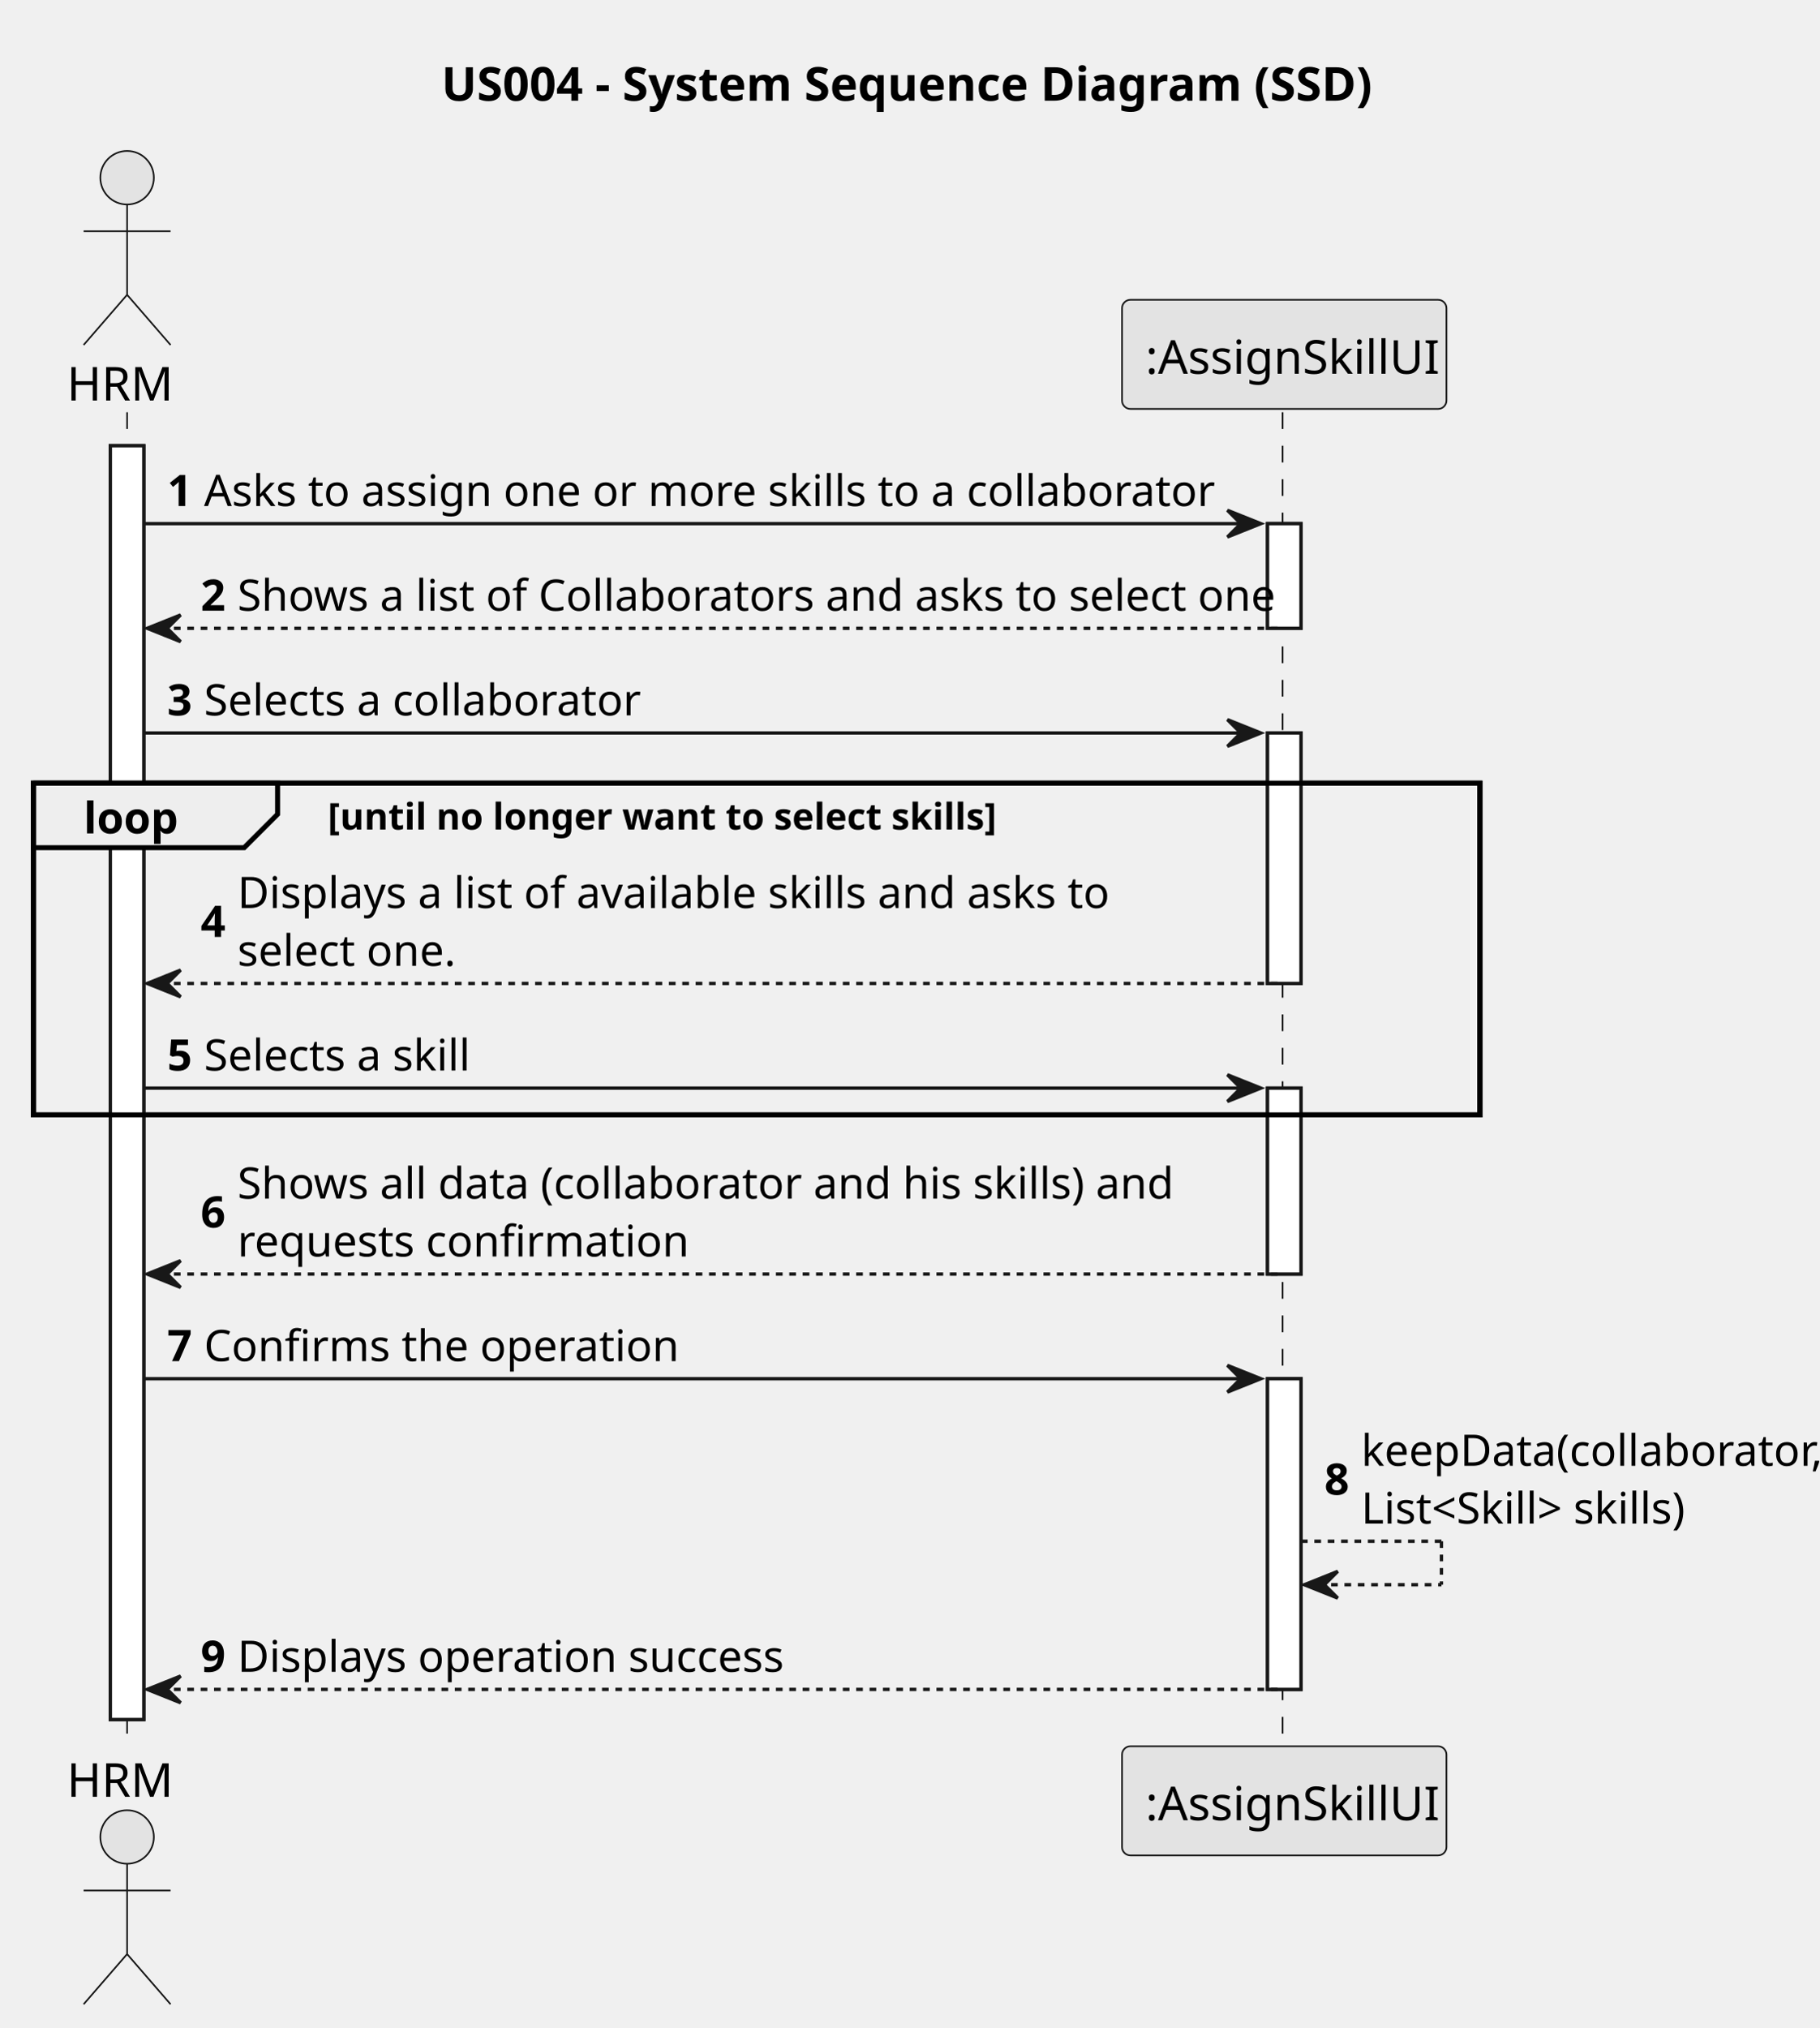
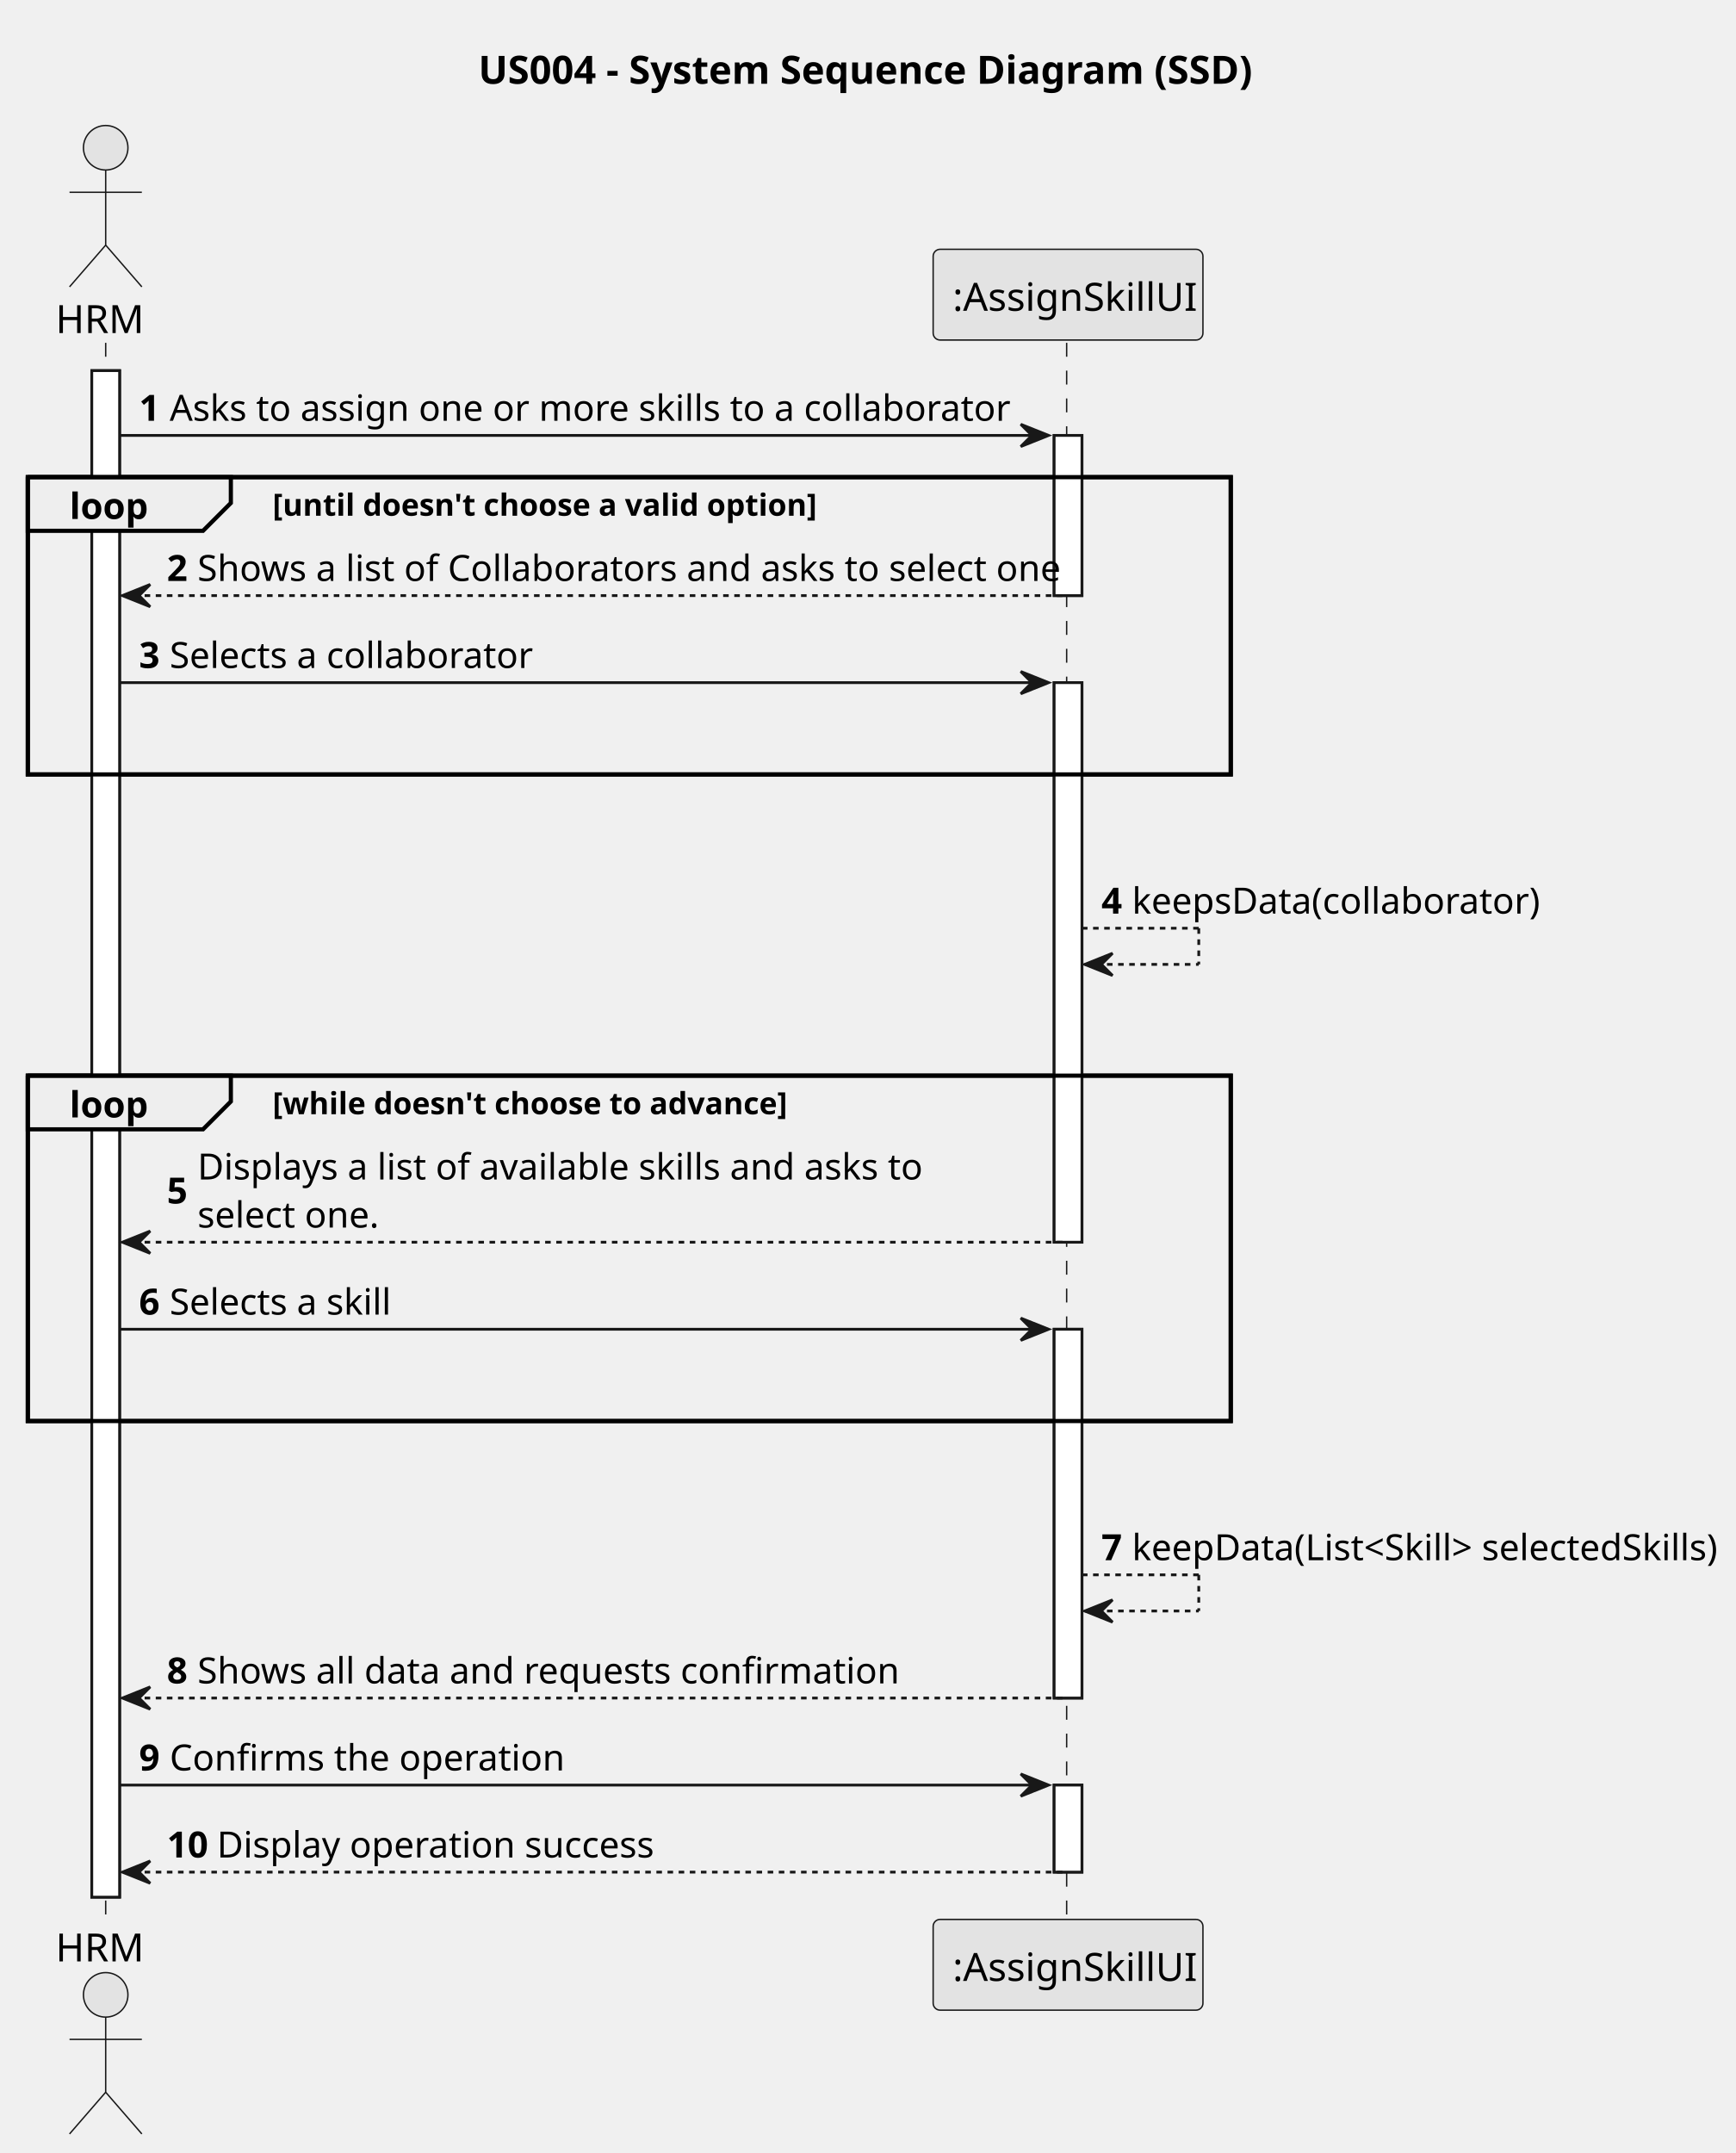
- <svg xmlns="http://www.w3.org/2000/svg" contentStyleType="text/css" height="606px" preserveAspectRatio="none" style="width:544px;height:606px;background:#FFFFFF;" version="1.1" viewBox="0 0 544 606" width="544px" zoomAndPan="magnify">
+ <svg xmlns="http://www.w3.org/2000/svg" contentStyleType="text/css" height="774px" preserveAspectRatio="none" style="width:624px;height:774px;background:#FFFFFF;" version="1.1" viewBox="0 0 624 774" width="624px" zoomAndPan="magnify">
  <defs />
  <g>
-     <text fill="#000000" font-family="sans-serif" font-size="14" font-weight="bold" lengthAdjust="spacing" textLength="284" x="132" y="30.107">US004 - System Sequence Diagram (SSD)</text>
-     <rect fill="#FFFFFF" height="380.783" style="stroke:#181818;stroke-width:1.0;" width="10" x="33" y="133.242" />
-     <rect fill="#FFFFFF" height="31.291" style="stroke:#181818;stroke-width:1.0;" width="10" x="379" y="156.533" />
-     <rect fill="#FFFFFF" height="74.873" style="stroke:#181818;stroke-width:1.0;" width="10" x="379" y="219.115" />
-     <rect fill="#FFFFFF" height="55.582" style="stroke:#181818;stroke-width:1.0;" width="10" x="379" y="325.279" />
-     <rect fill="#FFFFFF" height="92.873" style="stroke:#181818;stroke-width:1.0;" width="10" x="379" y="412.152" />
-     <rect fill="none" height="99.164" style="stroke:#000000;stroke-width:1.5;" width="432.5" x="10" y="234.115" />
-     <line style="stroke:#181818;stroke-width:0.5;stroke-dasharray:5.0,5.0;" x1="38" x2="38" y1="123.242" y2="523.025" />
-     <line style="stroke:#181818;stroke-width:0.5;stroke-dasharray:5.0,5.0;" x1="383.5" x2="383.5" y1="123.242" y2="523.025" />
+     <text fill="#000000" font-family="sans-serif" font-size="14" font-weight="bold" lengthAdjust="spacing" textLength="284" x="172" y="30.107">US004 - System Sequence Diagram (SSD)</text>
+     <rect fill="#FFFFFF" height="548.783" style="stroke:#181818;stroke-width:1.0;" width="10" x="33" y="133.242" />
+     <rect fill="#FFFFFF" height="57.582" style="stroke:#181818;stroke-width:1.0;" width="10" x="379" y="156.533" />
+     <rect fill="#FFFFFF" height="201.164" style="stroke:#181818;stroke-width:1.0;" width="10" x="379" y="245.406" />
+     <rect fill="#FFFFFF" height="132.582" style="stroke:#181818;stroke-width:1.0;" width="10" x="379" y="477.861" />
+     <rect fill="#FFFFFF" height="31.291" style="stroke:#181818;stroke-width:1.0;" width="10" x="379" y="641.734" />
+     <rect fill="none" height="106.873" style="stroke:#000000;stroke-width:1.5;" width="432.5" x="10" y="171.533" />
+     <rect fill="none" height="124.164" style="stroke:#000000;stroke-width:1.5;" width="432.5" x="10" y="386.697" />
+     <line style="stroke:#181818;stroke-width:0.5;stroke-dasharray:5.0,5.0;" x1="38" x2="38" y1="123.242" y2="691.025" />
+     <line style="stroke:#181818;stroke-width:0.5;stroke-dasharray:5.0,5.0;" x1="383.5" x2="383.5" y1="123.242" y2="691.025" />
    <text fill="#000000" font-family="sans-serif" font-size="14" lengthAdjust="spacing" textLength="30" x="20" y="119.728">HRM</text>
    <ellipse cx="38" cy="53.121" fill="#E3E3E3" rx="8" ry="8" style="stroke:#181818;stroke-width:0.5;" />
    <path d="M38,61.121 L38,88.121 M25,69.121 L51,69.121 M38,88.121 L25,103.121 M38,88.121 L51,103.121 " fill="none" style="stroke:#181818;stroke-width:0.5;" />
-     <text fill="#000000" font-family="sans-serif" font-size="14" lengthAdjust="spacing" textLength="30" x="20" y="537.133">HRM</text>
-     <ellipse cx="38" cy="549.146" fill="#E3E3E3" rx="8" ry="8" style="stroke:#181818;stroke-width:0.5;" />
-     <path d="M38,557.146 L38,584.146 M25,565.146 L51,565.146 M38,584.146 L25,599.146 M38,584.146 L51,599.146 " fill="none" style="stroke:#181818;stroke-width:0.5;" />
+     <text fill="#000000" font-family="sans-serif" font-size="14" lengthAdjust="spacing" textLength="30" x="20" y="705.133">HRM</text>
+     <ellipse cx="38" cy="717.146" fill="#E3E3E3" rx="8" ry="8" style="stroke:#181818;stroke-width:0.5;" />
+     <path d="M38,725.146 L38,752.146 M25,733.146 L51,733.146 M38,752.146 L25,767.146 M38,752.146 L51,767.146 " fill="none" style="stroke:#181818;stroke-width:0.5;" />
    <rect fill="#E3E3E3" height="32.621" rx="2.5" ry="2.5" style="stroke:#181818;stroke-width:0.5;" width="97" x="335.5" y="89.621" />
    <text fill="#000000" font-family="sans-serif" font-size="14" lengthAdjust="spacing" textLength="83" x="342.5" y="111.728">:AssignSkillUI</text>
-     <rect fill="#E3E3E3" height="32.621" rx="2.5" ry="2.5" style="stroke:#181818;stroke-width:0.5;" width="97" x="335.5" y="522.025" />
-     <text fill="#000000" font-family="sans-serif" font-size="14" lengthAdjust="spacing" textLength="83" x="342.5" y="544.133">:AssignSkillUI</text>
-     <rect fill="#FFFFFF" height="380.783" style="stroke:#181818;stroke-width:1.0;" width="10" x="33" y="133.242" />
-     <rect fill="#FFFFFF" height="31.291" style="stroke:#181818;stroke-width:1.0;" width="10" x="379" y="156.533" />
-     <rect fill="#FFFFFF" height="74.873" style="stroke:#181818;stroke-width:1.0;" width="10" x="379" y="219.115" />
-     <rect fill="#FFFFFF" height="55.582" style="stroke:#181818;stroke-width:1.0;" width="10" x="379" y="325.279" />
-     <rect fill="#FFFFFF" height="92.873" style="stroke:#181818;stroke-width:1.0;" width="10" x="379" y="412.152" />
+     <rect fill="#E3E3E3" height="32.621" rx="2.5" ry="2.5" style="stroke:#181818;stroke-width:0.5;" width="97" x="335.5" y="690.025" />
+     <text fill="#000000" font-family="sans-serif" font-size="14" lengthAdjust="spacing" textLength="83" x="342.5" y="712.133">:AssignSkillUI</text>
+     <rect fill="#FFFFFF" height="548.783" style="stroke:#181818;stroke-width:1.0;" width="10" x="33" y="133.242" />
+     <rect fill="#FFFFFF" height="57.582" style="stroke:#181818;stroke-width:1.0;" width="10" x="379" y="156.533" />
+     <rect fill="#FFFFFF" height="201.164" style="stroke:#181818;stroke-width:1.0;" width="10" x="379" y="245.406" />
+     <rect fill="#FFFFFF" height="132.582" style="stroke:#181818;stroke-width:1.0;" width="10" x="379" y="477.861" />
+     <rect fill="#FFFFFF" height="31.291" style="stroke:#181818;stroke-width:1.0;" width="10" x="379" y="641.734" />
    <polygon fill="#181818" points="367,152.533,377,156.533,367,160.533,371,156.533" style="stroke:#181818;stroke-width:1.0;" />
    <line style="stroke:#181818;stroke-width:1.0;" x1="43" x2="373" y1="156.533" y2="156.533" />
    <text fill="#000000" font-family="sans-serif" font-size="13" font-weight="bold" lengthAdjust="spacing" textLength="7" x="50" y="151.27">1</text>
    <text fill="#000000" font-family="sans-serif" font-size="13" lengthAdjust="spacing" textLength="291" x="61" y="151.27">Asks to assign one or more skills to a collaborator</text>
-     <polygon fill="#181818" points="54,183.824,44,187.824,54,191.824,50,187.824" style="stroke:#181818;stroke-width:1.0;" />
-     <line style="stroke:#181818;stroke-width:1.0;stroke-dasharray:2.0,2.0;" x1="48" x2="383" y1="187.824" y2="187.824" />
-     <text fill="#000000" font-family="sans-serif" font-size="13" font-weight="bold" lengthAdjust="spacing" textLength="7" x="60" y="182.561">2</text>
-     <text fill="#000000" font-family="sans-serif" font-size="13" lengthAdjust="spacing" textLength="301" x="71" y="182.561">Shows a list of Collaborators and asks to select one</text>
-     <polygon fill="#181818" points="367,215.115,377,219.115,367,223.115,371,219.115" style="stroke:#181818;stroke-width:1.0;" />
-     <line style="stroke:#181818;stroke-width:1.0;" x1="43" x2="373" y1="219.115" y2="219.115" />
-     <text fill="#000000" font-family="sans-serif" font-size="13" font-weight="bold" lengthAdjust="spacing" textLength="7" x="50" y="213.852">3</text>
-     <text fill="#000000" font-family="sans-serif" font-size="13" lengthAdjust="spacing" textLength="126" x="61" y="213.852">Selects a collaborator</text>
-     <path d="M10,234.115 L83,234.115 L83,243.406 L73,253.406 L10,253.406 L10,234.115 " fill="#EEEEEE" style="stroke:#000000;stroke-width:1.5;" />
-     <rect fill="none" height="99.164" style="stroke:#000000;stroke-width:1.5;" width="432.5" x="10" y="234.115" />
-     <text fill="#000000" font-family="sans-serif" font-size="13" font-weight="bold" lengthAdjust="spacing" textLength="28" x="25" y="249.144">loop</text>
-     <text fill="#000000" font-family="sans-serif" font-size="11" font-weight="bold" lengthAdjust="spacing" textLength="202" x="98" y="247.985">[until no longer want to select skills]</text>
-     <polygon fill="#181818" points="54,289.988,44,293.988,54,297.988,50,293.988" style="stroke:#181818;stroke-width:1.0;" />
-     <line style="stroke:#181818;stroke-width:1.0;stroke-dasharray:2.0,2.0;" x1="48" x2="383" y1="293.988" y2="293.988" />
-     <text fill="#000000" font-family="sans-serif" font-size="13" font-weight="bold" lengthAdjust="spacing" textLength="7" x="60" y="280.08">4</text>
-     <text fill="#000000" font-family="sans-serif" font-size="13" lengthAdjust="spacing" textLength="255" x="71" y="271.435">Displays a list of available skills and asks to</text>
-     <text fill="#000000" font-family="sans-serif" font-size="13" lengthAdjust="spacing" textLength="64" x="71" y="288.726">select one.</text>
-     <polygon fill="#181818" points="367,321.279,377,325.279,367,329.279,371,325.279" style="stroke:#181818;stroke-width:1.0;" />
-     <line style="stroke:#181818;stroke-width:1.0;" x1="43" x2="373" y1="325.279" y2="325.279" />
-     <text fill="#000000" font-family="sans-serif" font-size="13" font-weight="bold" lengthAdjust="spacing" textLength="7" x="50" y="320.017">5</text>
-     <text fill="#000000" font-family="sans-serif" font-size="13" lengthAdjust="spacing" textLength="82" x="61" y="320.017">Selects a skill</text>
-     <polygon fill="#181818" points="54,376.861,44,380.861,54,384.861,50,380.861" style="stroke:#181818;stroke-width:1.0;" />
-     <line style="stroke:#181818;stroke-width:1.0;stroke-dasharray:2.0,2.0;" x1="48" x2="383" y1="380.861" y2="380.861" />
-     <text fill="#000000" font-family="sans-serif" font-size="13" font-weight="bold" lengthAdjust="spacing" textLength="7" x="60" y="366.953">6</text>
-     <text fill="#000000" font-family="sans-serif" font-size="13" lengthAdjust="spacing" textLength="269" x="71" y="358.308">Shows all data (collaborator and his skills) and</text>
-     <text fill="#000000" font-family="sans-serif" font-size="13" lengthAdjust="spacing" textLength="124" x="71" y="375.599">requests confirmation</text>
-     <polygon fill="#181818" points="367,408.152,377,412.152,367,416.152,371,412.152" style="stroke:#181818;stroke-width:1.0;" />
-     <line style="stroke:#181818;stroke-width:1.0;" x1="43" x2="373" y1="412.152" y2="412.152" />
-     <text fill="#000000" font-family="sans-serif" font-size="13" font-weight="bold" lengthAdjust="spacing" textLength="7" x="50" y="406.89">7</text>
-     <text fill="#000000" font-family="sans-serif" font-size="13" lengthAdjust="spacing" textLength="130" x="61" y="406.89">Confirms the operation</text>
-     <line style="stroke:#181818;stroke-width:1.0;stroke-dasharray:2.0,2.0;" x1="389" x2="431" y1="460.734" y2="460.734" />
-     <line style="stroke:#181818;stroke-width:1.0;stroke-dasharray:2.0,2.0;" x1="431" x2="431" y1="460.734" y2="473.734" />
-     <line style="stroke:#181818;stroke-width:1.0;stroke-dasharray:2.0,2.0;" x1="390" x2="431" y1="473.734" y2="473.734" />
-     <polygon fill="#181818" points="400,469.734,390,473.734,400,477.734,396,473.734" style="stroke:#181818;stroke-width:1.0;" />
-     <text fill="#000000" font-family="sans-serif" font-size="13" font-weight="bold" lengthAdjust="spacing" textLength="7" x="396" y="446.826">8</text>
-     <text fill="#000000" font-family="sans-serif" font-size="13" lengthAdjust="spacing" textLength="130" x="407" y="438.181">keepData(collaborator,</text>
-     <text fill="#000000" font-family="sans-serif" font-size="13" lengthAdjust="spacing" textLength="100" x="407" y="455.472">List&lt;Skill&gt; skills)</text>
-     <polygon fill="#181818" points="54,501.025,44,505.025,54,509.025,50,505.025" style="stroke:#181818;stroke-width:1.0;" />
-     <line style="stroke:#181818;stroke-width:1.0;stroke-dasharray:2.0,2.0;" x1="48" x2="383" y1="505.025" y2="505.025" />
-     <text fill="#000000" font-family="sans-serif" font-size="13" font-weight="bold" lengthAdjust="spacing" textLength="7" x="60" y="499.763">9</text>
-     <text fill="#000000" font-family="sans-serif" font-size="13" lengthAdjust="spacing" textLength="160" x="71" y="499.763">Displays operation success</text>
+     <path d="M10,171.533 L83,171.533 L83,180.824 L73,190.824 L10,190.824 L10,171.533 " fill="#EEEEEE" style="stroke:#000000;stroke-width:1.5;" />
+     <rect fill="none" height="106.873" style="stroke:#000000;stroke-width:1.5;" width="432.5" x="10" y="171.533" />
+     <text fill="#000000" font-family="sans-serif" font-size="13" font-weight="bold" lengthAdjust="spacing" textLength="28" x="25" y="186.561">loop</text>
+     <text fill="#000000" font-family="sans-serif" font-size="11" font-weight="bold" lengthAdjust="spacing" textLength="196" x="98" y="185.403">[until doesn't choose a valid option]</text>
+     <polygon fill="#181818" points="54,210.115,44,214.115,54,218.115,50,214.115" style="stroke:#181818;stroke-width:1.0;" />
+     <line style="stroke:#181818;stroke-width:1.0;stroke-dasharray:2.0,2.0;" x1="48" x2="383" y1="214.115" y2="214.115" />
+     <text fill="#000000" font-family="sans-serif" font-size="13" font-weight="bold" lengthAdjust="spacing" textLength="7" x="60" y="208.852">2</text>
+     <text fill="#000000" font-family="sans-serif" font-size="13" lengthAdjust="spacing" textLength="301" x="71" y="208.852">Shows a list of Collaborators and asks to select one</text>
+     <polygon fill="#181818" points="367,241.406,377,245.406,367,249.406,371,245.406" style="stroke:#181818;stroke-width:1.0;" />
+     <line style="stroke:#181818;stroke-width:1.0;" x1="43" x2="373" y1="245.406" y2="245.406" />
+     <text fill="#000000" font-family="sans-serif" font-size="13" font-weight="bold" lengthAdjust="spacing" textLength="7" x="50" y="240.144">3</text>
+     <text fill="#000000" font-family="sans-serif" font-size="13" lengthAdjust="spacing" textLength="126" x="61" y="240.144">Selects a collaborator</text>
+     <line style="stroke:#181818;stroke-width:1.0;stroke-dasharray:2.0,2.0;" x1="389" x2="431" y1="333.697" y2="333.697" />
+     <line style="stroke:#181818;stroke-width:1.0;stroke-dasharray:2.0,2.0;" x1="431" x2="431" y1="333.697" y2="346.697" />
+     <line style="stroke:#181818;stroke-width:1.0;stroke-dasharray:2.0,2.0;" x1="390" x2="431" y1="346.697" y2="346.697" />
+     <polygon fill="#181818" points="400,342.697,390,346.697,400,350.697,396,346.697" style="stroke:#181818;stroke-width:1.0;" />
+     <text fill="#000000" font-family="sans-serif" font-size="13" font-weight="bold" lengthAdjust="spacing" textLength="7" x="396" y="328.435">4</text>
+     <text fill="#000000" font-family="sans-serif" font-size="13" lengthAdjust="spacing" textLength="137" x="407" y="328.435">keepsData(collaborator)</text>
+     <path d="M10,386.697 L83,386.697 L83,395.988 L73,405.988 L10,405.988 L10,386.697 " fill="#EEEEEE" style="stroke:#000000;stroke-width:1.5;" />
+     <rect fill="none" height="124.164" style="stroke:#000000;stroke-width:1.5;" width="432.5" x="10" y="386.697" />
+     <text fill="#000000" font-family="sans-serif" font-size="13" font-weight="bold" lengthAdjust="spacing" textLength="28" x="25" y="401.726">loop</text>
+     <text fill="#000000" font-family="sans-serif" font-size="11" font-weight="bold" lengthAdjust="spacing" textLength="189" x="98" y="400.567">[while doesn't choose to advance]</text>
+     <polygon fill="#181818" points="54,442.57,44,446.57,54,450.57,50,446.57" style="stroke:#181818;stroke-width:1.0;" />
+     <line style="stroke:#181818;stroke-width:1.0;stroke-dasharray:2.0,2.0;" x1="48" x2="383" y1="446.57" y2="446.57" />
+     <text fill="#000000" font-family="sans-serif" font-size="13" font-weight="bold" lengthAdjust="spacing" textLength="7" x="60" y="432.662">5</text>
+     <text fill="#000000" font-family="sans-serif" font-size="13" lengthAdjust="spacing" textLength="255" x="71" y="424.017">Displays a list of available skills and asks to</text>
+     <text fill="#000000" font-family="sans-serif" font-size="13" lengthAdjust="spacing" textLength="64" x="71" y="441.308">select one.</text>
+     <polygon fill="#181818" points="367,473.861,377,477.861,367,481.861,371,477.861" style="stroke:#181818;stroke-width:1.0;" />
+     <line style="stroke:#181818;stroke-width:1.0;" x1="43" x2="373" y1="477.861" y2="477.861" />
+     <text fill="#000000" font-family="sans-serif" font-size="13" font-weight="bold" lengthAdjust="spacing" textLength="7" x="50" y="472.599">6</text>
+     <text fill="#000000" font-family="sans-serif" font-size="13" lengthAdjust="spacing" textLength="82" x="61" y="472.599">Selects a skill</text>
+     <line style="stroke:#181818;stroke-width:1.0;stroke-dasharray:2.0,2.0;" x1="389" x2="431" y1="566.152" y2="566.152" />
+     <line style="stroke:#181818;stroke-width:1.0;stroke-dasharray:2.0,2.0;" x1="431" x2="431" y1="566.152" y2="579.152" />
+     <line style="stroke:#181818;stroke-width:1.0;stroke-dasharray:2.0,2.0;" x1="390" x2="431" y1="579.152" y2="579.152" />
+     <polygon fill="#181818" points="400,575.152,390,579.152,400,583.152,396,579.152" style="stroke:#181818;stroke-width:1.0;" />
+     <text fill="#000000" font-family="sans-serif" font-size="13" font-weight="bold" lengthAdjust="spacing" textLength="7" x="396" y="560.89">7</text>
+     <text fill="#000000" font-family="sans-serif" font-size="13" lengthAdjust="spacing" textLength="210" x="407" y="560.89">keepData(List&lt;Skill&gt; selectedSkills)</text>
+     <polygon fill="#181818" points="54,606.443,44,610.443,54,614.443,50,610.443" style="stroke:#181818;stroke-width:1.0;" />
+     <line style="stroke:#181818;stroke-width:1.0;stroke-dasharray:2.0,2.0;" x1="48" x2="383" y1="610.443" y2="610.443" />
+     <text fill="#000000" font-family="sans-serif" font-size="13" font-weight="bold" lengthAdjust="spacing" textLength="7" x="60" y="605.181">8</text>
+     <text fill="#000000" font-family="sans-serif" font-size="13" lengthAdjust="spacing" textLength="238" x="71" y="605.181">Shows all data and requests confirmation</text>
+     <polygon fill="#181818" points="367,637.734,377,641.734,367,645.734,371,641.734" style="stroke:#181818;stroke-width:1.0;" />
+     <line style="stroke:#181818;stroke-width:1.0;" x1="43" x2="373" y1="641.734" y2="641.734" />
+     <text fill="#000000" font-family="sans-serif" font-size="13" font-weight="bold" lengthAdjust="spacing" textLength="7" x="50" y="636.472">9</text>
+     <text fill="#000000" font-family="sans-serif" font-size="13" lengthAdjust="spacing" textLength="130" x="61" y="636.472">Confirms the operation</text>
+     <polygon fill="#181818" points="54,669.025,44,673.025,54,677.025,50,673.025" style="stroke:#181818;stroke-width:1.0;" />
+     <line style="stroke:#181818;stroke-width:1.0;stroke-dasharray:2.0,2.0;" x1="48" x2="383" y1="673.025" y2="673.025" />
+     <text fill="#000000" font-family="sans-serif" font-size="13" font-weight="bold" lengthAdjust="spacing" textLength="14" x="60" y="667.763">10</text>
+     <text fill="#000000" font-family="sans-serif" font-size="13" lengthAdjust="spacing" textLength="153" x="78" y="667.763">Display operation success</text>
  </g>
</svg>
